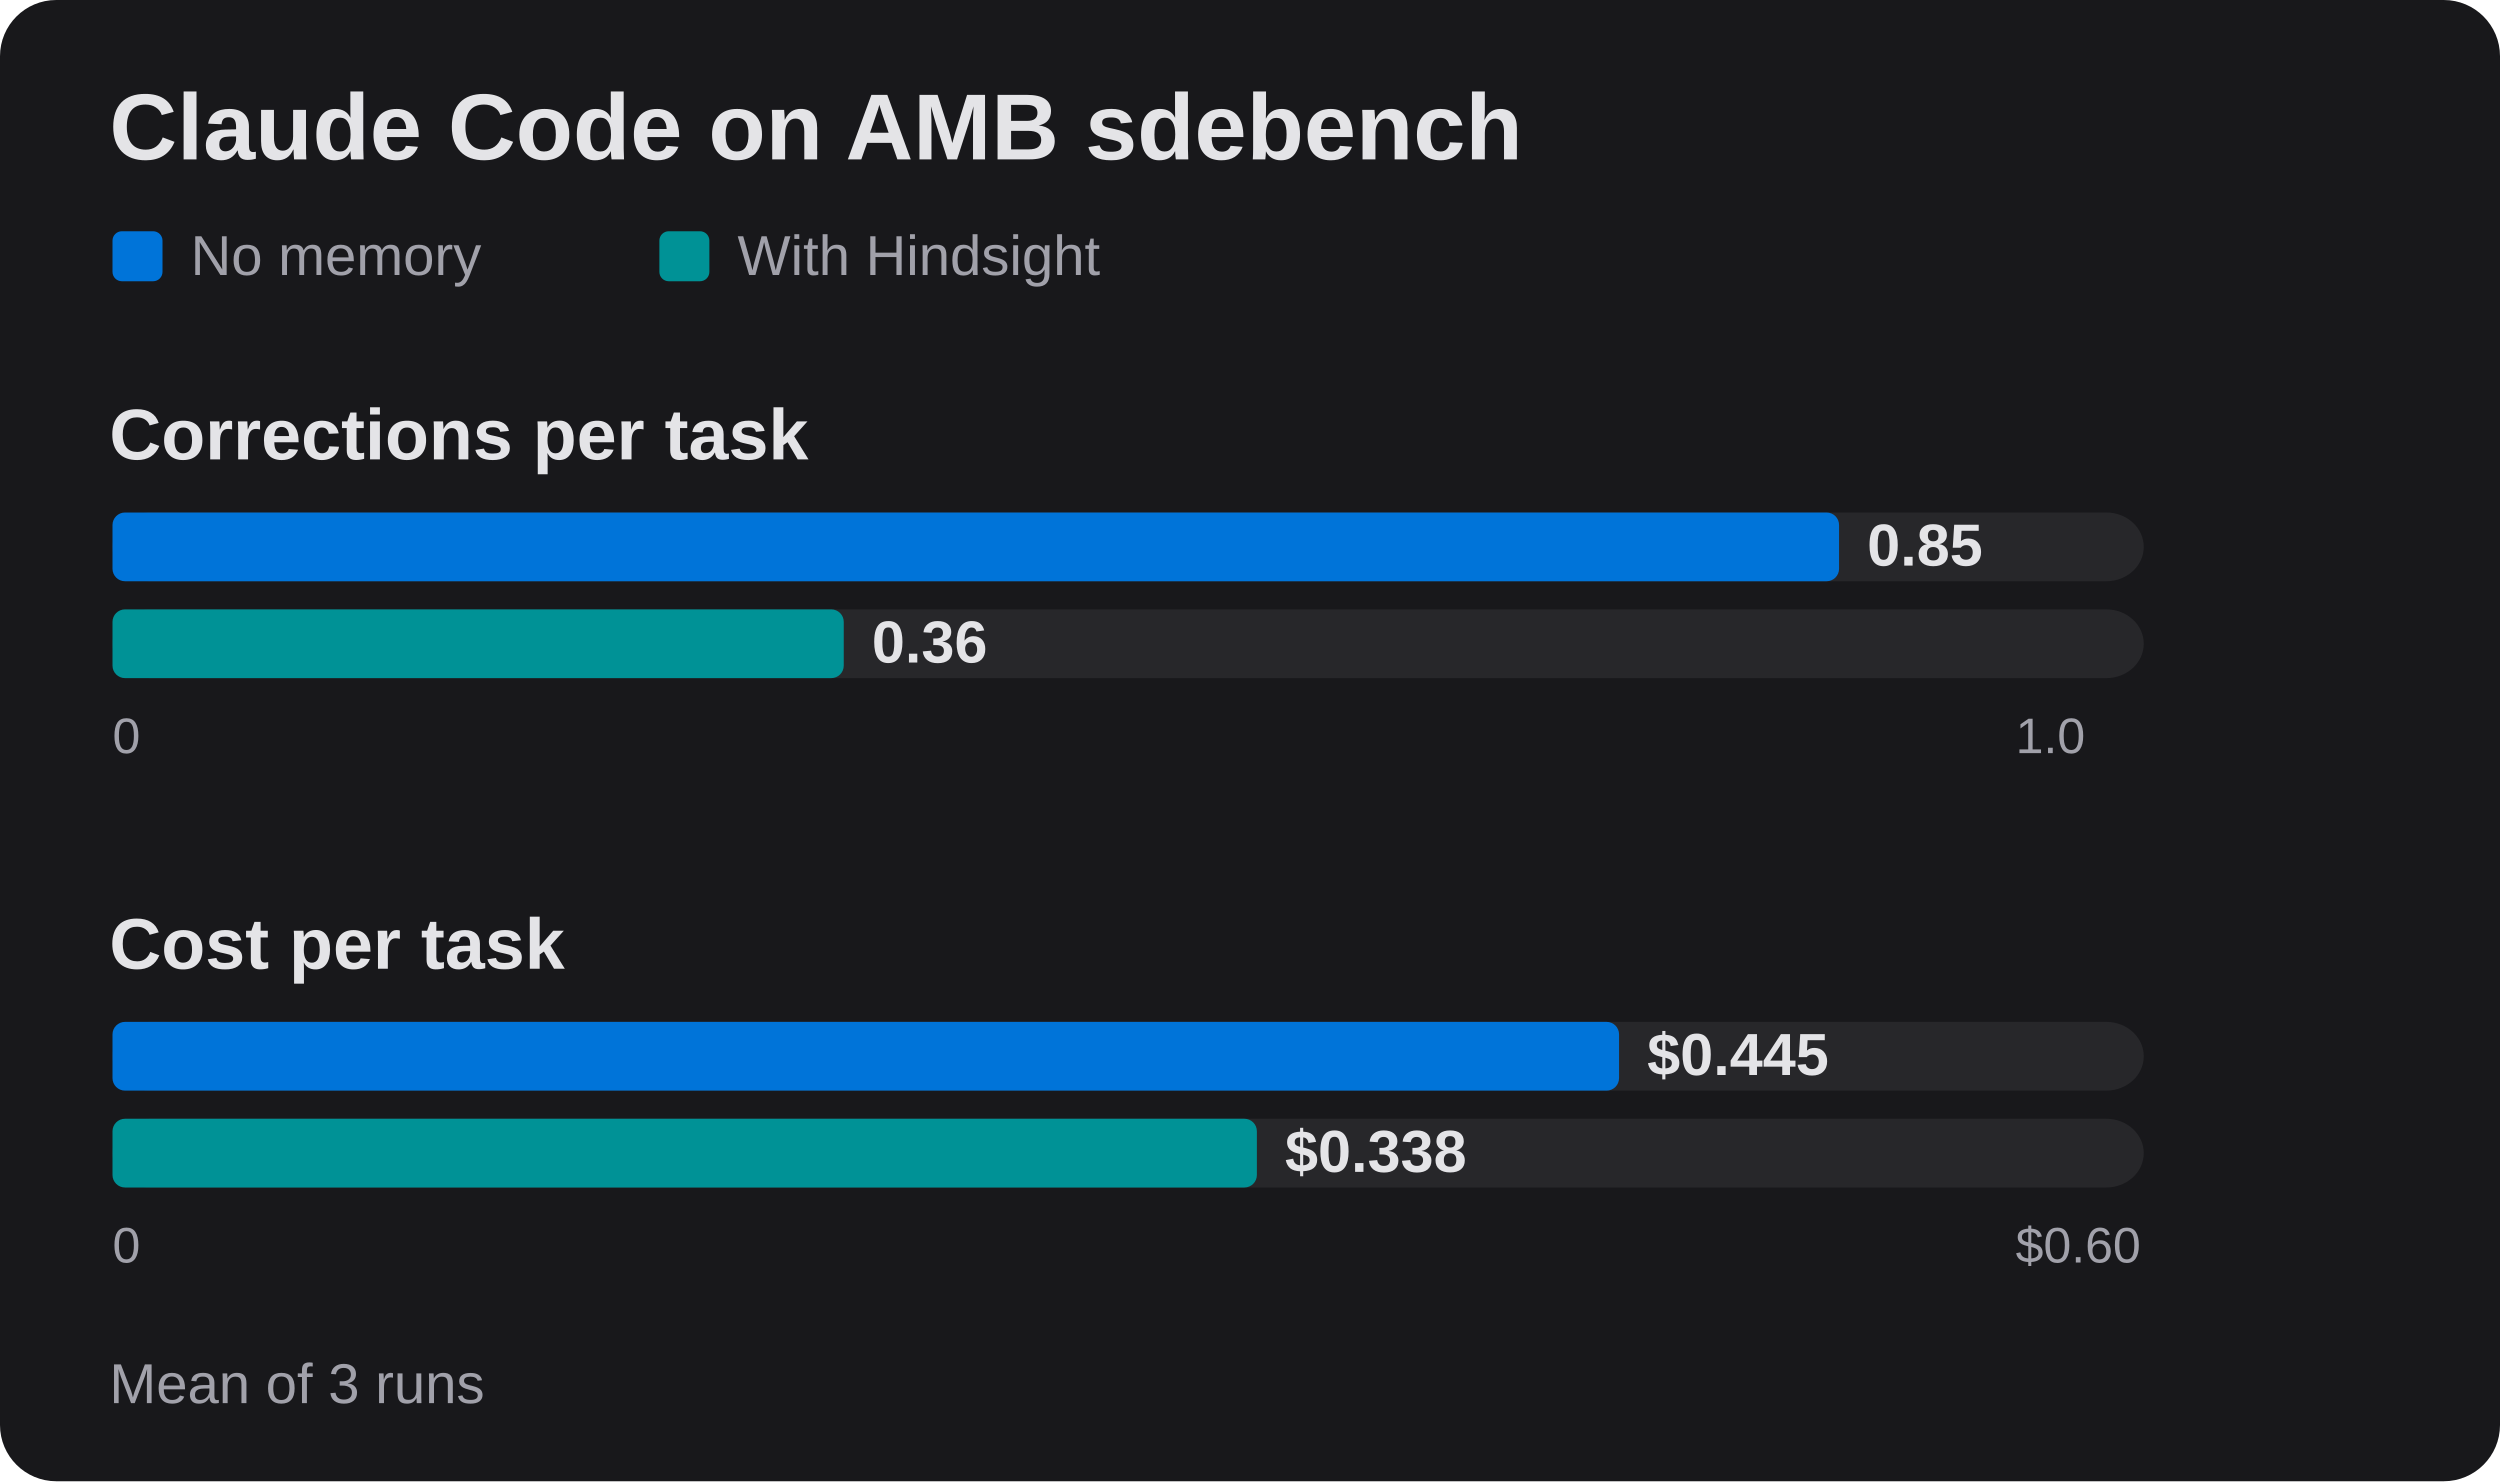
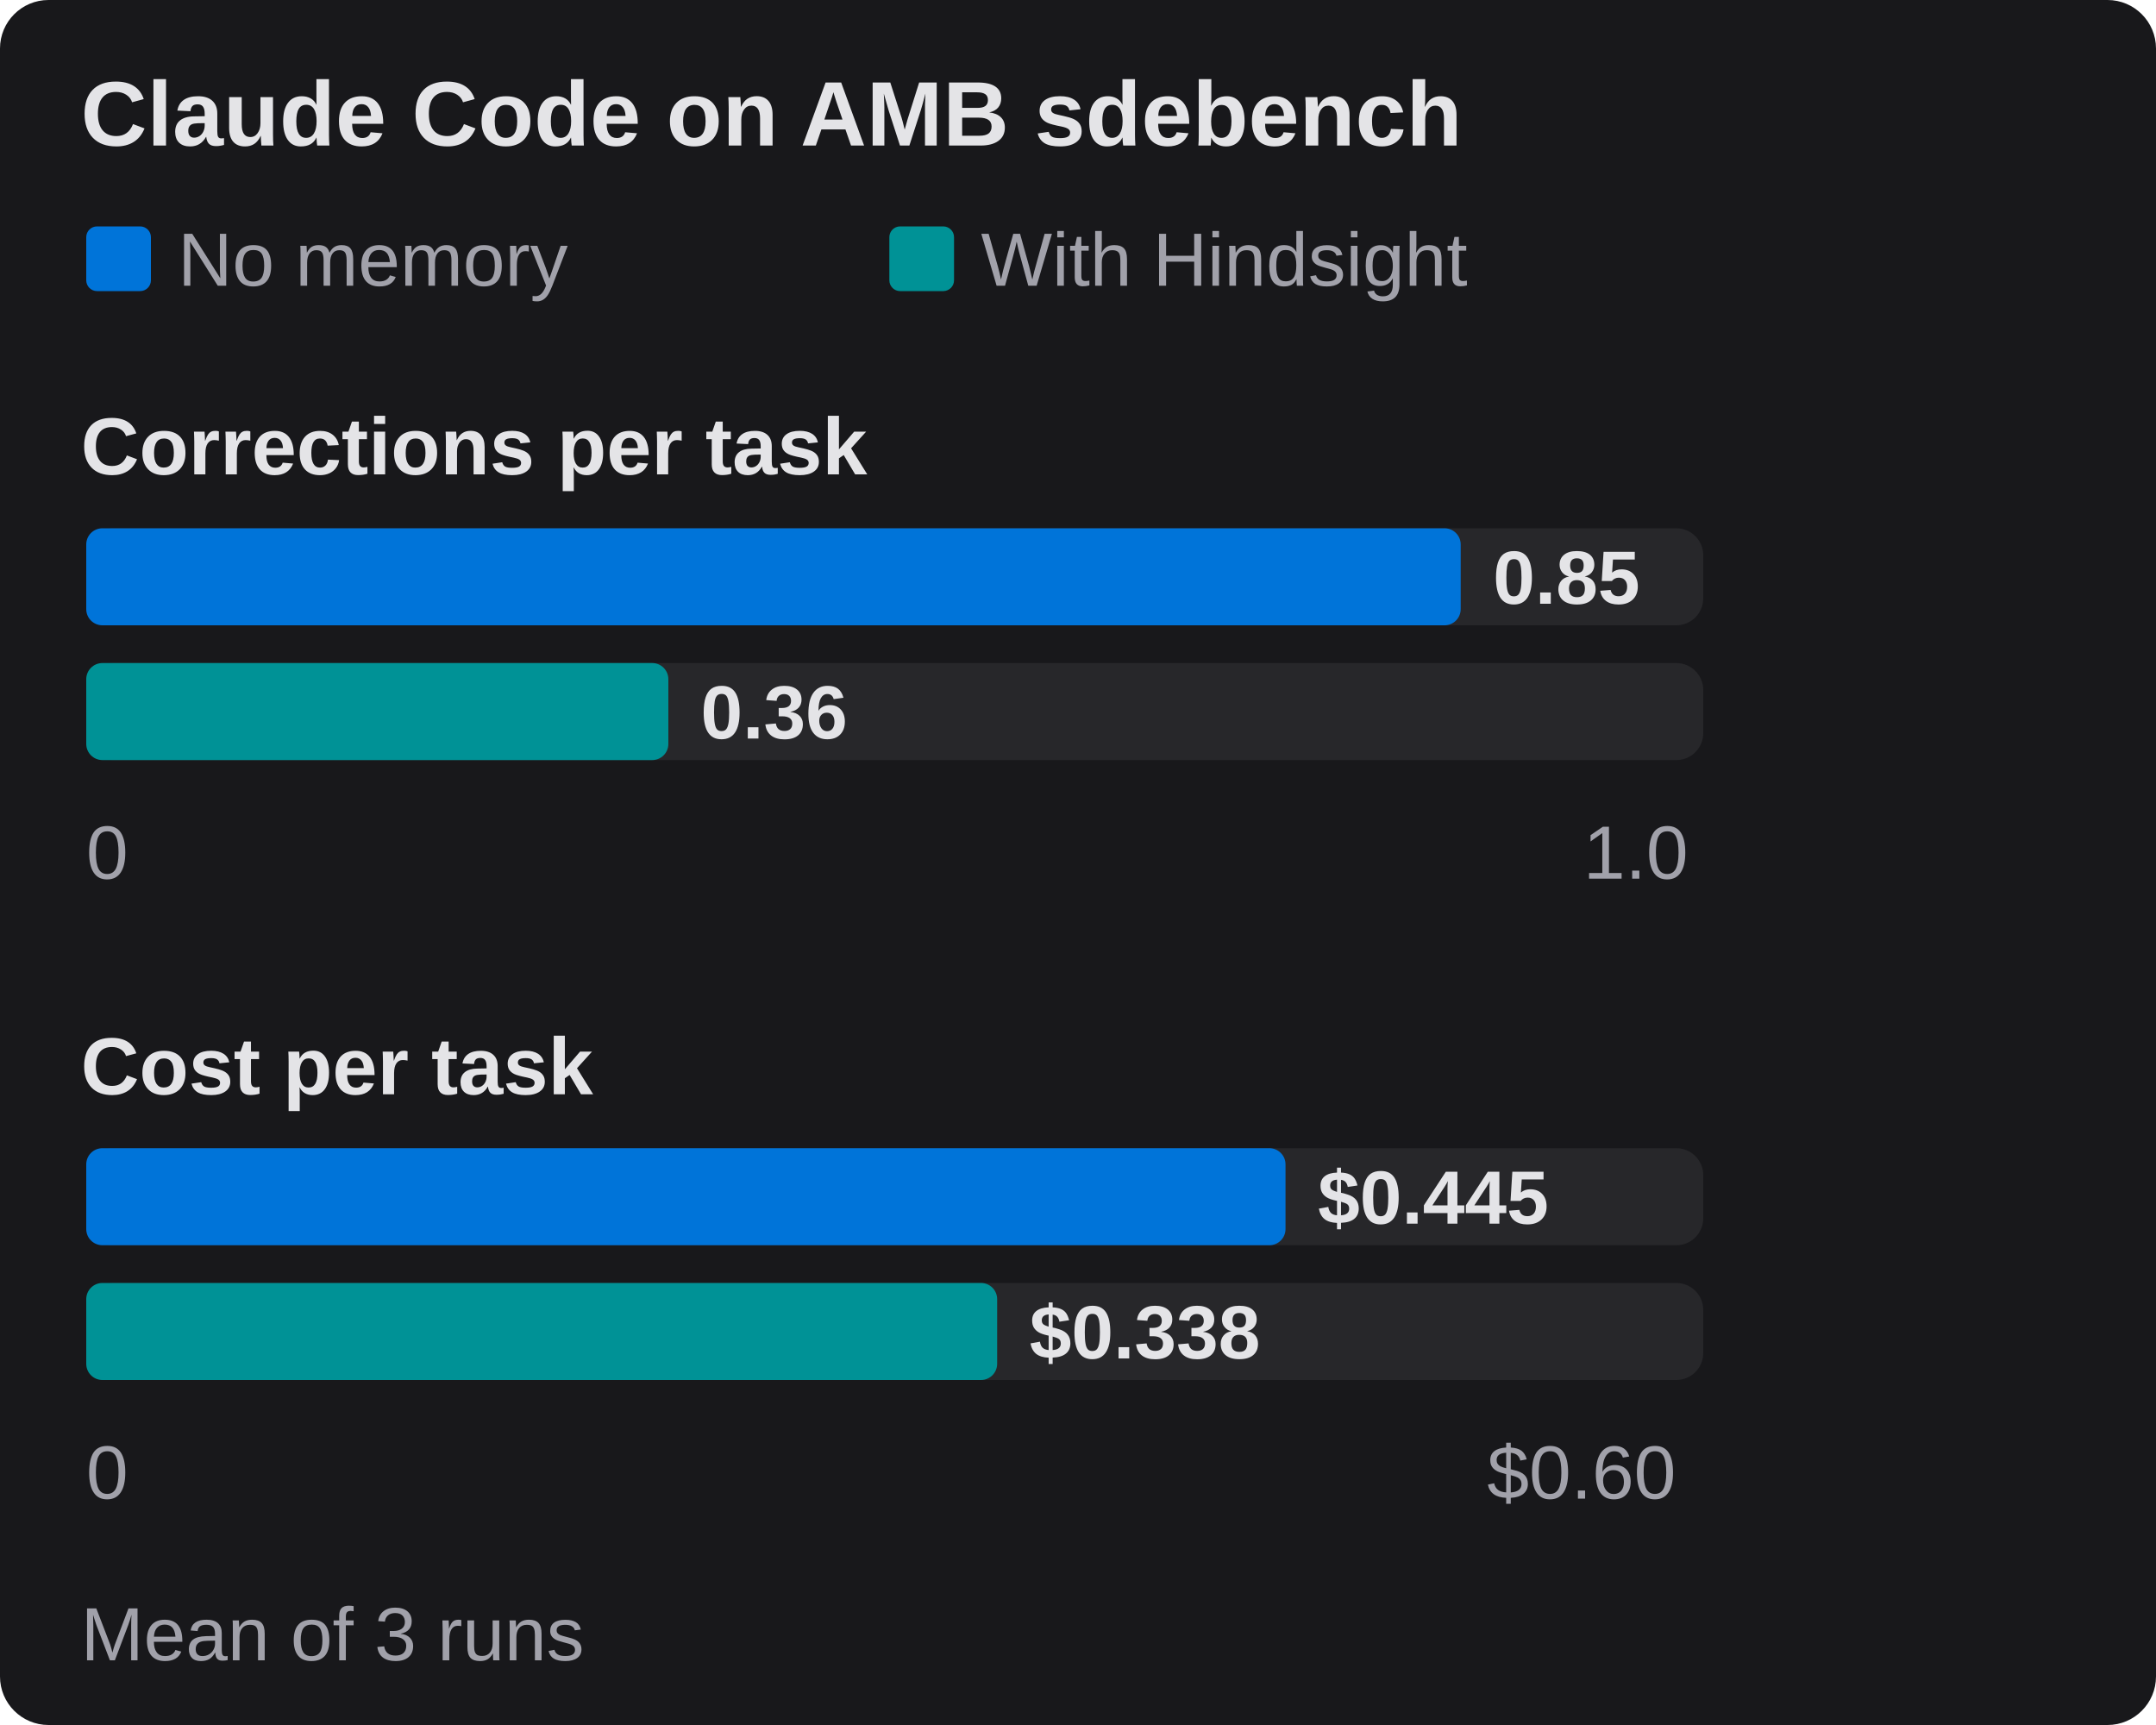
- <svg xmlns="http://www.w3.org/2000/svg" width="800" height="474" viewBox="0 0 800 474" font-family="Arial, sans-serif">
+ <svg xmlns="http://www.w3.org/2000/svg" width="800" height="640" viewBox="0 0 800 640" font-family="Arial, sans-serif">
  <defs>
    <marker id="arrow" viewBox="0 0 10 10" refX="8" refY="5" markerWidth="6" markerHeight="6" orient="auto-start-reverse">
      <path d="M0 0L10 5L0 10z" fill="#a1a1aa" />
    </marker>
  </defs>
-   <rect x="0" y="0" width="800" height="474" fill="#18181b" stroke="none" rx="18" />
-   <text x="35" y="51" fill="#e4e4e7" font-size="30" font-weight="700">Claude Code on AMB sdebench</text>
-   <rect x="36" y="74" width="16" height="16" fill="#0074d9" stroke="none" rx="3" />
-   <text x="61" y="88" fill="#a1a1aa" font-size="18" font-weight="400">No memory</text>
-   <rect x="211" y="74" width="16" height="16" fill="#009296" stroke="none" rx="3" />
-   <text x="236" y="88" fill="#a1a1aa" font-size="18" font-weight="400">With Hindsight</text>
-   <text x="35" y="147" fill="#e4e4e7" font-size="23" font-weight="700">Corrections per task</text>
-   <rect x="36" y="164" width="650" height="22" fill="#27272a" stroke="none" rx="12" />
-   <rect x="36" y="195" width="650" height="22" fill="#27272a" stroke="none" rx="12" />
-   <rect x="36" y="164" width="552.5" height="22" fill="#0074d9" stroke="none" rx="4" />
-   <rect x="36" y="195" width="234" height="22" fill="#009296" stroke="none" rx="4" />
-   <text x="597.5" y="181" fill="#e4e4e7" font-size="19" font-weight="700">0.85</text>
-   <text x="279" y="212" fill="#e4e4e7" font-size="19" font-weight="700">0.36</text>
-   <text x="36" y="241" fill="#a1a1aa" font-size="16" font-weight="400">0</text>
-   <text x="645" y="241" fill="#a1a1aa" font-size="16" font-weight="400">1.0</text>
-   <text x="35" y="310" fill="#e4e4e7" font-size="23" font-weight="700">Cost per task</text>
-   <rect x="36" y="327" width="650" height="22" fill="#27272a" stroke="none" rx="12" />
-   <rect x="36" y="358" width="650" height="22" fill="#27272a" stroke="none" rx="12" />
-   <rect x="36" y="327" width="482.1" height="22" fill="#0074d9" stroke="none" rx="4" />
-   <rect x="36" y="358" width="366.2" height="22" fill="#009296" stroke="none" rx="4" />
-   <text x="527.1" y="344" fill="#e4e4e7" font-size="19" font-weight="700">$0.445</text>
-   <text x="411.2" y="375" fill="#e4e4e7" font-size="19" font-weight="700">$0.338</text>
-   <text x="36" y="404" fill="#a1a1aa" font-size="16" font-weight="400">0</text>
-   <text x="645" y="404" fill="#a1a1aa" font-size="16" font-weight="400">$0.60</text>
-   <text x="35" y="449" fill="#a1a1aa" font-size="18" font-weight="400">Mean of 3 runs</text>
+   <rect x="0" y="0" width="800" height="640" fill="#18181b" stroke="none" rx="18" />
+   <text x="30" y="54" fill="#e4e4e7" font-size="34" font-weight="700">Claude Code on AMB sdebench</text>
+   <rect x="32" y="84" width="24" height="24" fill="#0074d9" stroke="none" rx="4" />
+   <text x="66" y="106" fill="#a1a1aa" font-size="28" font-weight="400">No memory</text>
+   <rect x="330" y="84" width="24" height="24" fill="#009296" stroke="none" rx="4" />
+   <text x="364" y="106" fill="#a1a1aa" font-size="28" font-weight="400">With Hindsight</text>
+   <text x="30" y="176" fill="#e4e4e7" font-size="30" font-weight="700">Corrections per task</text>
+   <rect x="32" y="196" width="600" height="36" fill="#27272a" stroke="none" rx="10" />
+   <rect x="32" y="196" width="510.0" height="36" fill="#0074d9" stroke="none" rx="6" />
+   <text x="554.0" y="224" fill="#e4e4e7" font-size="28" font-weight="700">0.85</text>
+   <rect x="32" y="246" width="600" height="36" fill="#27272a" stroke="none" rx="10" />
+   <rect x="32" y="246" width="216.0" height="36" fill="#009296" stroke="none" rx="6" />
+   <text x="260.0" y="274" fill="#e4e4e7" font-size="28" font-weight="700">0.36</text>
+   <text x="32" y="326" fill="#a1a1aa" font-size="28" font-weight="400">0</text>
+   <text x="587.5" y="326" fill="#a1a1aa" font-size="28" font-weight="400">1.0</text>
+   <text x="30" y="406" fill="#e4e4e7" font-size="30" font-weight="700">Cost per task</text>
+   <rect x="32" y="426" width="600" height="36" fill="#27272a" stroke="none" rx="10" />
+   <rect x="32" y="426" width="445.0" height="36" fill="#0074d9" stroke="none" rx="6" />
+   <text x="489.0" y="454" fill="#e4e4e7" font-size="28" font-weight="700">$0.445</text>
+   <rect x="32" y="476" width="600" height="36" fill="#27272a" stroke="none" rx="10" />
+   <rect x="32" y="476" width="338.0" height="36" fill="#009296" stroke="none" rx="6" />
+   <text x="382.0" y="504" fill="#e4e4e7" font-size="28" font-weight="700">$0.338</text>
+   <text x="32" y="556" fill="#a1a1aa" font-size="28" font-weight="400">0</text>
+   <text x="551.8" y="556" fill="#a1a1aa" font-size="28" font-weight="400">$0.60</text>
+   <text x="30" y="616" fill="#a1a1aa" font-size="28" font-weight="400">Mean of 3 runs</text>
</svg>
